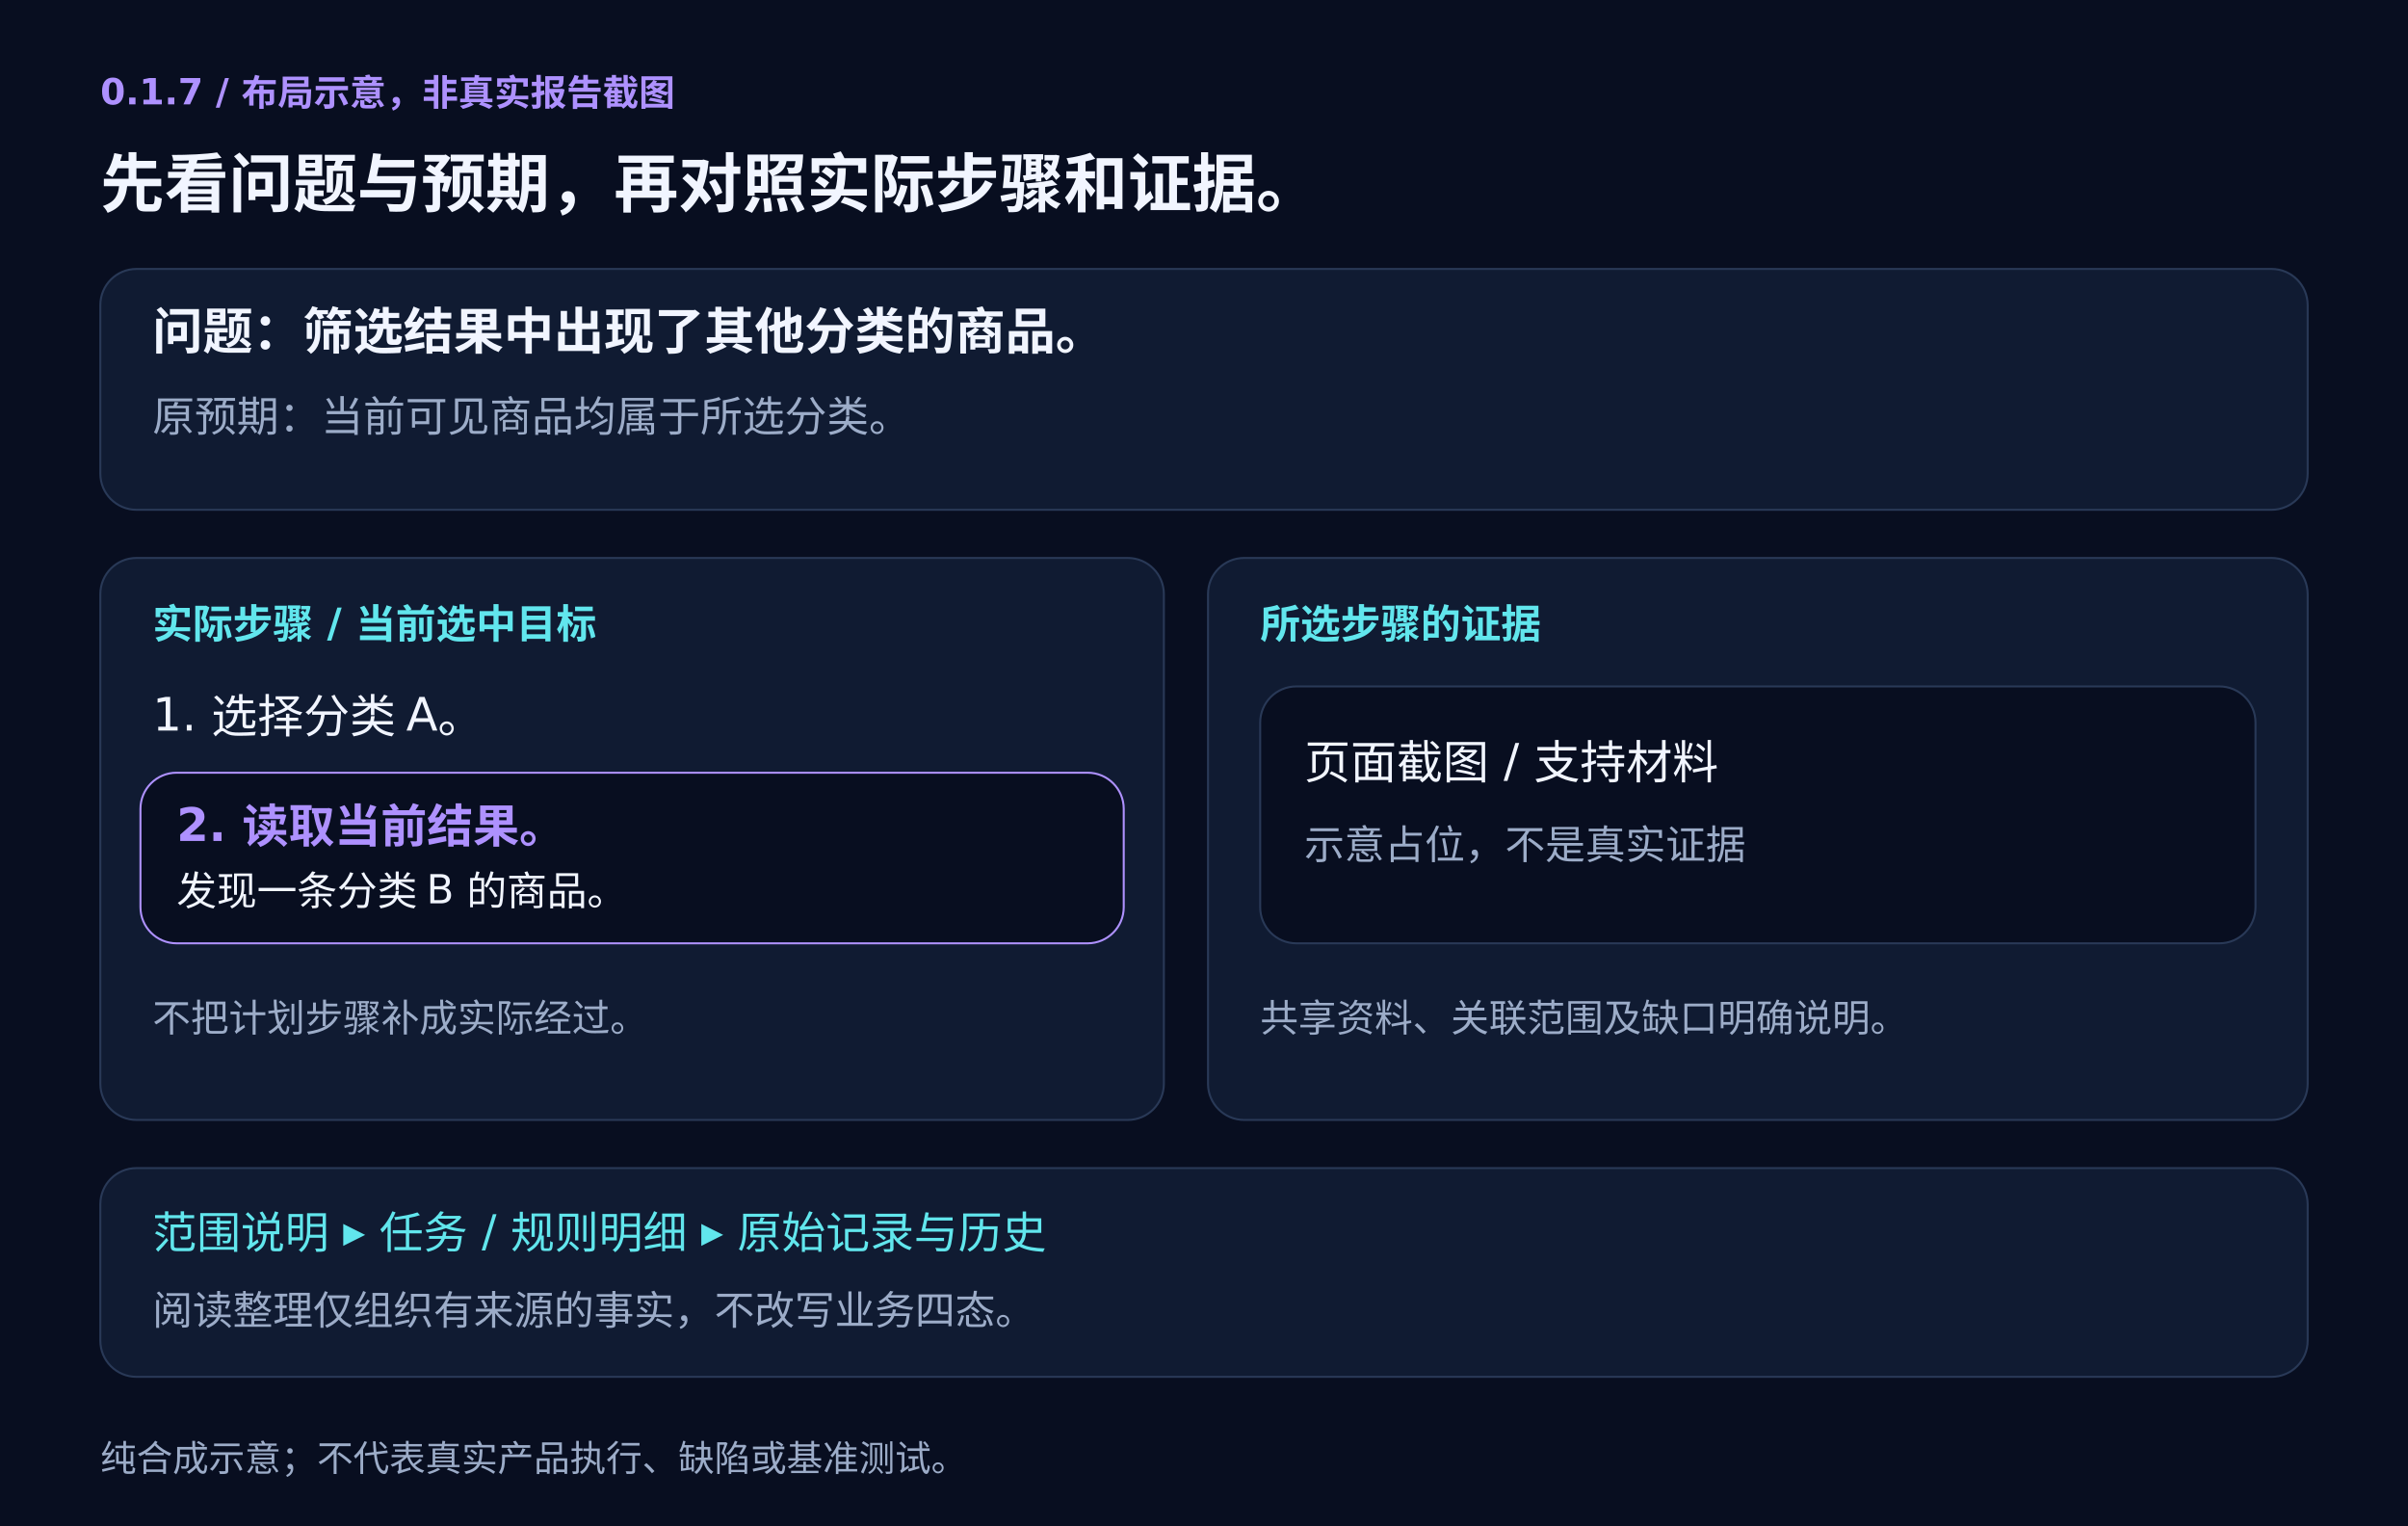
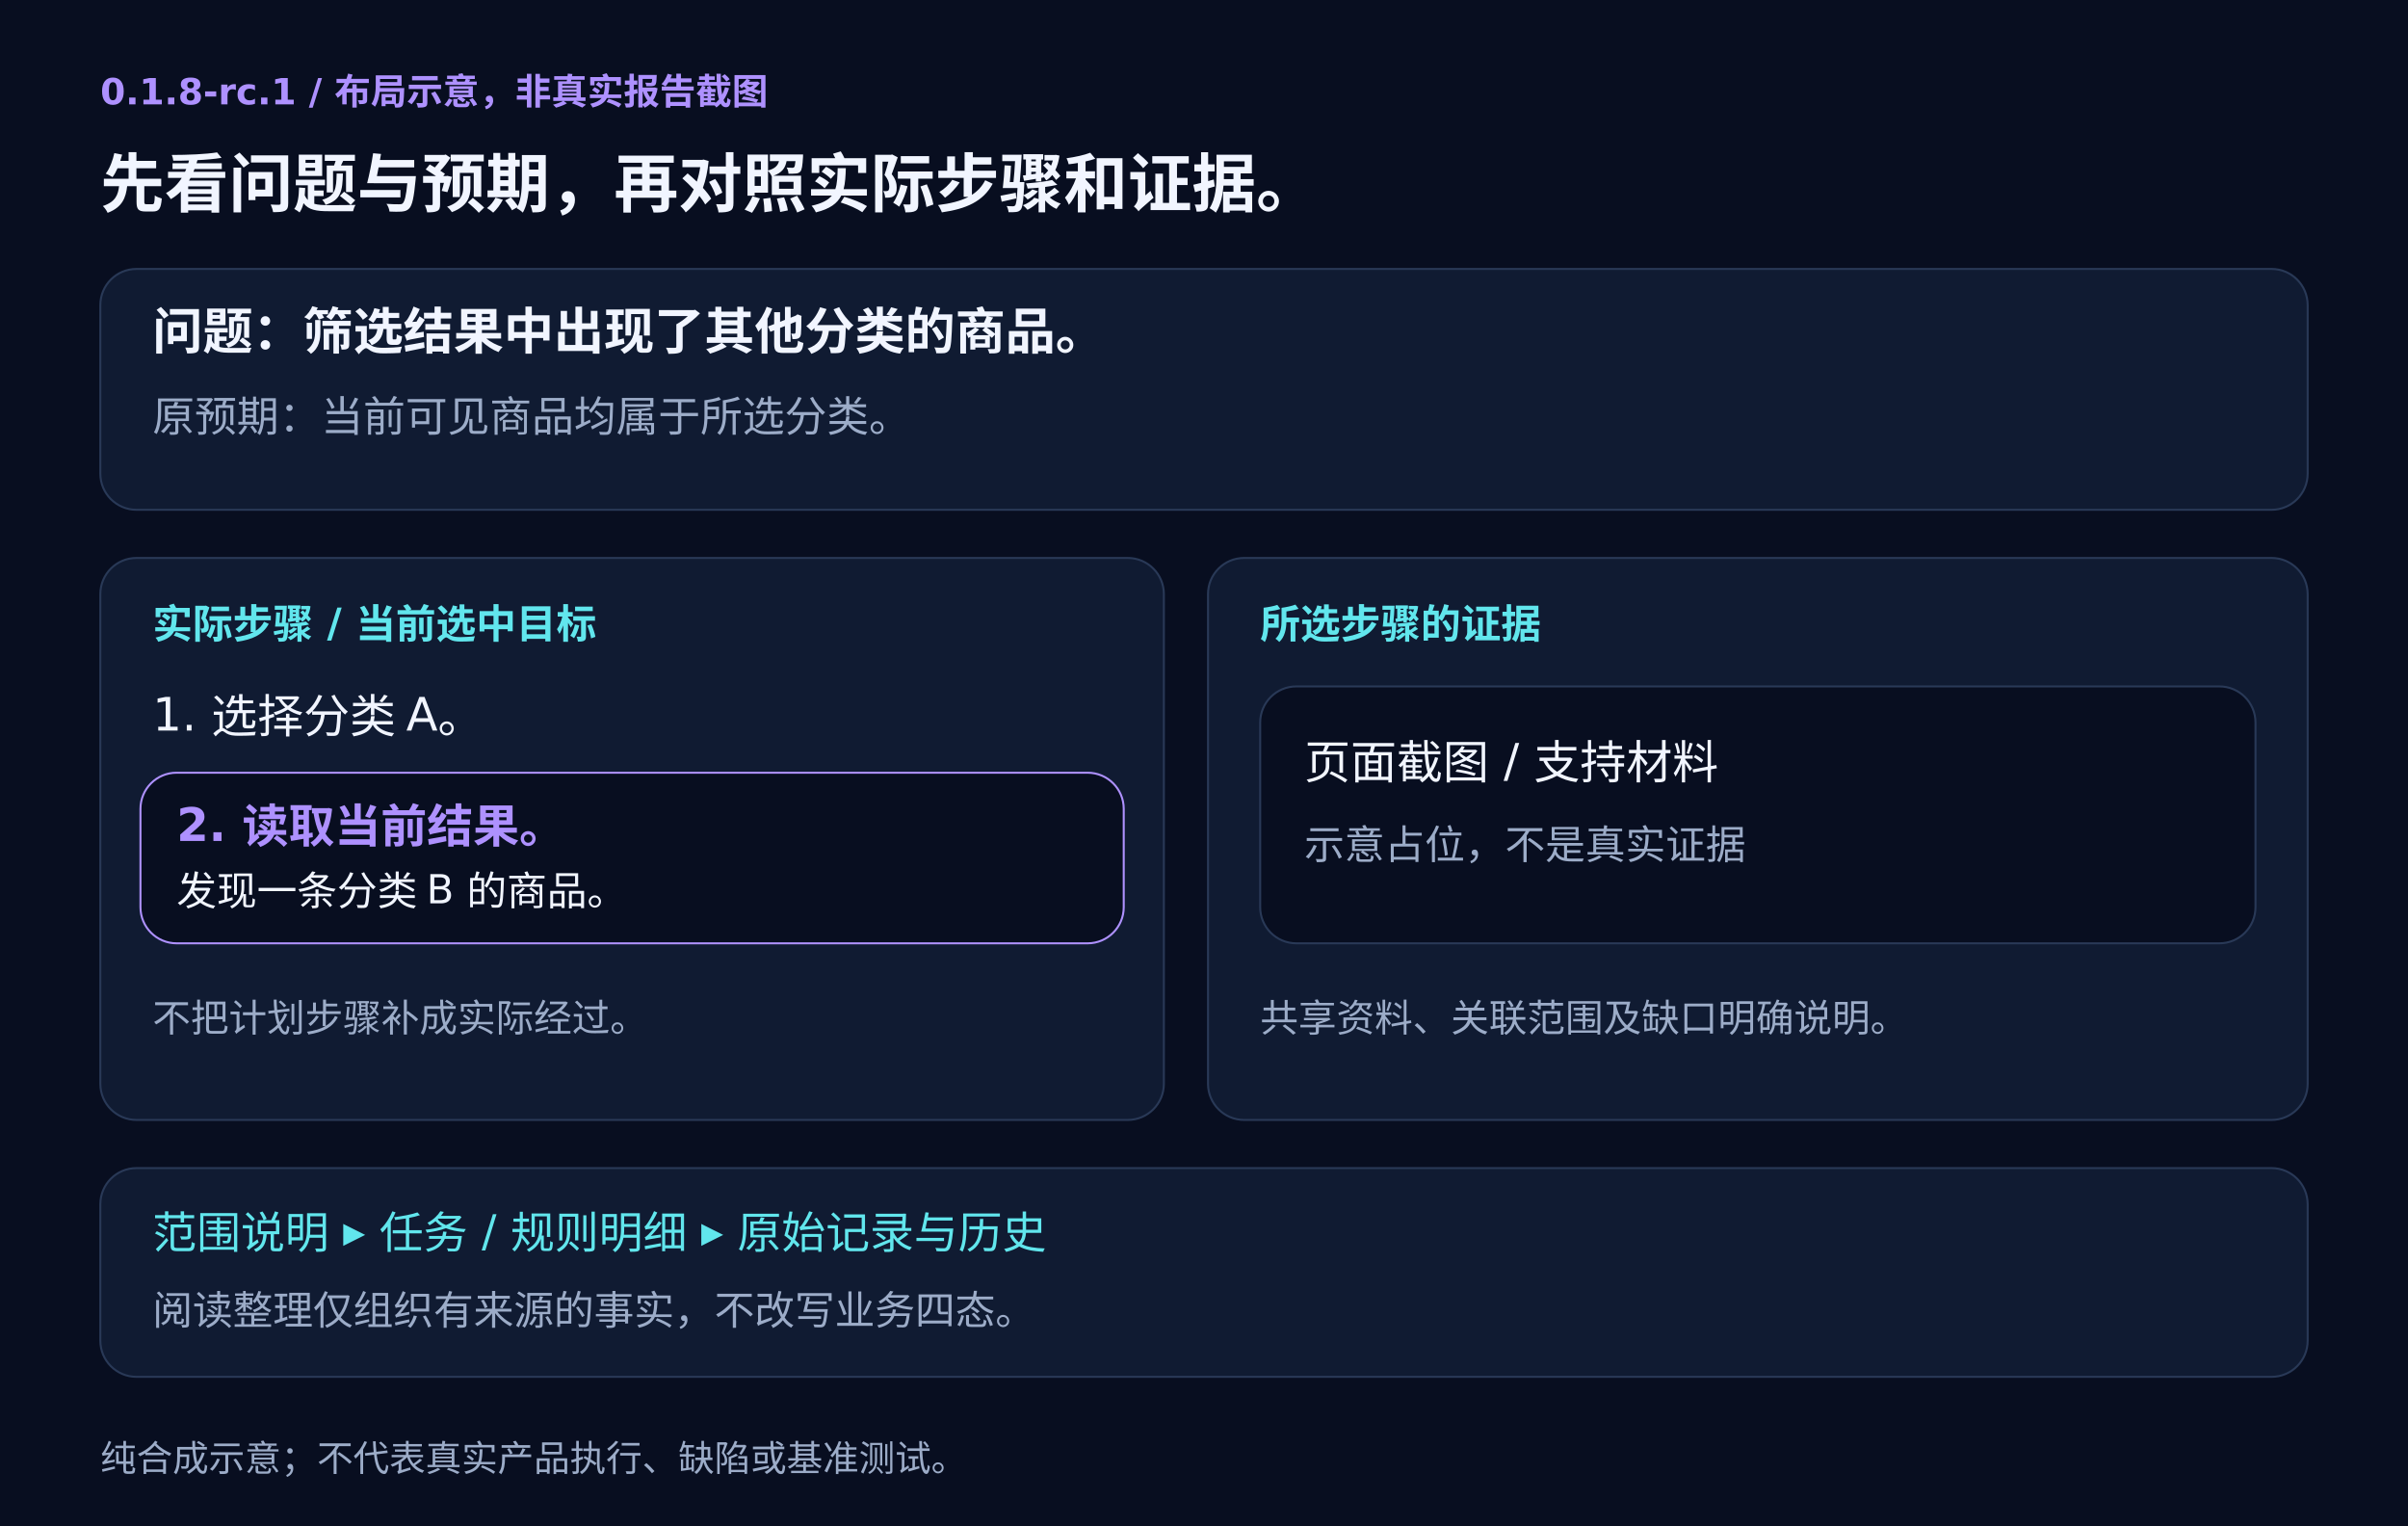
<svg xmlns="http://www.w3.org/2000/svg" width="1200" height="760" viewBox="0 0 1200 760" role="img" aria-label="方案 B 报告阅读 — 能力示意">
  <defs>
    <linearGradient id="g">
      <stop stop-color="#61e6ed" />
      <stop offset="1" stop-color="#ae91ff" />
    </linearGradient>
    <marker id="arrow" markerWidth="8" markerHeight="8" refX="7" refY="4" orient="auto">
      <path d="M0,0 L8,4 L0,8" fill="#61e6ed" />
    </marker>
  </defs>
  <g font-family="DejaVu Sans, Noto Sans CJK SC, sans-serif">
    <rect x="0" y="0" width="1200" height="760" rx="0" fill="#080e20" stroke="#080e20" />
    <path d="M0,2 H1200" stroke="url(#g)" stroke-width="4" />
-     <text x="50" y="52" font-size="18" fill="#ae91ff" font-weight="700">0.1.7 / 布局示意，非真实报告截图</text>
+     <text x="50" y="52" font-size="18" fill="#ae91ff" font-weight="700">0.1.8-rc.1 / 布局示意，非真实报告截图</text>
    <text x="50" y="103" font-size="32" fill="#f1f5ff" font-weight="700">先看问题与预期，再对照实际步骤和证据。</text>
    <rect x="50" y="134" width="1100" height="120" rx="18" fill="#101b32" stroke="#293957" />
    <text x="76" y="174" font-size="25" fill="#f1f5ff" font-weight="700">问题：筛选结果中出现了其他分类的商品。</text>
    <text x="76" y="215" font-size="21" fill="#9cacc8" font-weight="400">原预期：当前可见商品均属于所选分类。</text>
    <rect x="50" y="278" width="530" height="280" rx="18" fill="#101b32" stroke="#293957" />
    <rect x="602" y="278" width="548" height="280" rx="18" fill="#101b32" stroke="#293957" />
    <text x="76" y="318" font-size="20" fill="#61e6ed" font-weight="700">实际步骤 / 当前选中目标</text>
    <text x="76" y="364" font-size="23" fill="#f1f5ff" font-weight="400">1. 选择分类 A。</text>
    <rect x="70" y="385" width="490" height="85" rx="18" fill="#080e20" stroke="#ae91ff" />
    <text x="88" y="419" font-size="23" fill="#ae91ff" font-weight="700">2. 读取当前结果。</text>
    <text x="88" y="451" font-size="20" fill="#f1f5ff" font-weight="400">发现一条分类 B 的商品。</text>
    <text x="76" y="514" font-size="19" fill="#9cacc8" font-weight="400">不把计划步骤补成实际经过。</text>
    <text x="628" y="318" font-size="20" fill="#61e6ed" font-weight="700">所选步骤的证据</text>
    <rect x="628" y="342" width="496" height="128" rx="18" fill="#080e20" stroke="#293957" />
    <text x="650" y="388" font-size="23" fill="#f1f5ff" font-weight="400">页面截图 / 支持材料</text>
    <text x="650" y="428" font-size="20" fill="#9cacc8" font-weight="400">示意占位，不是真实证据</text>
    <text x="628" y="514" font-size="19" fill="#9cacc8" font-weight="400">共享资料、关联范围及缺口明确说明。</text>
    <rect x="50" y="582" width="1100" height="104" rx="18" fill="#101b32" stroke="#293957" />
    <text x="76" y="622" font-size="22" fill="#61e6ed" font-weight="400">范围说明 ▸ 任务 / 规则明细 ▸ 原始记录与历史</text>
    <text x="76" y="660" font-size="20" fill="#9cacc8" font-weight="400">阅读整理仅组织有来源的事实，不改写业务四态。</text>
    <text x="50" y="733" font-size="18" fill="#9cacc8" font-weight="400">纯合成示意；不代表真实产品执行、缺陷或基准测试。</text>
  </g>
</svg>
